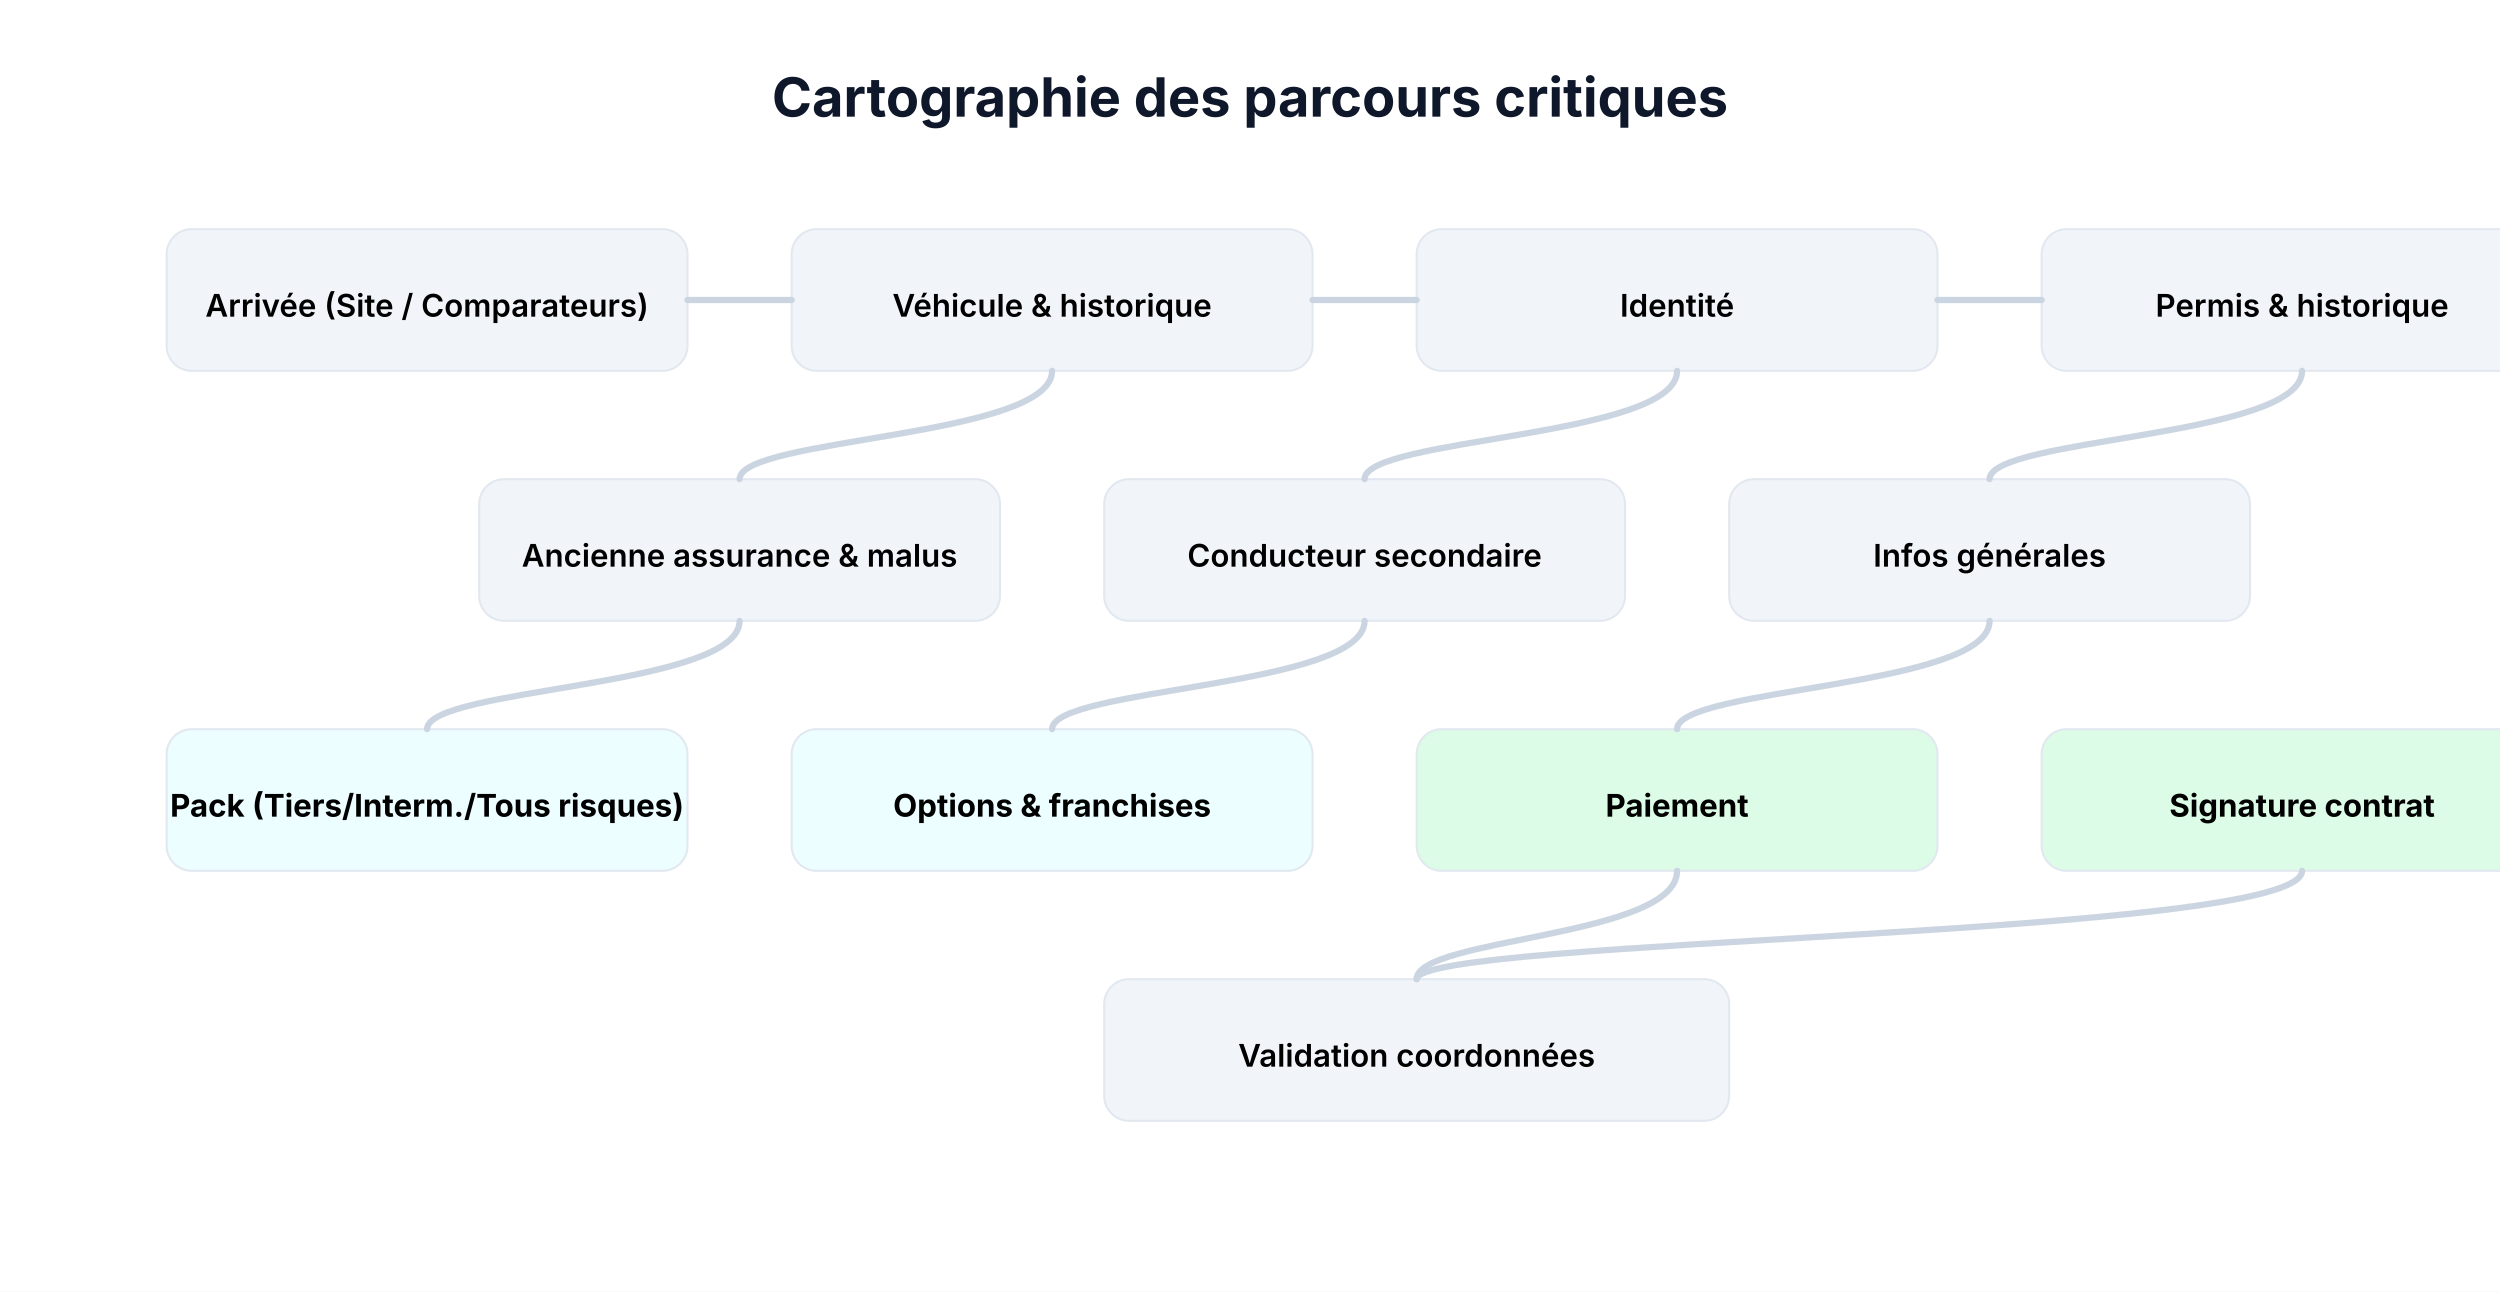
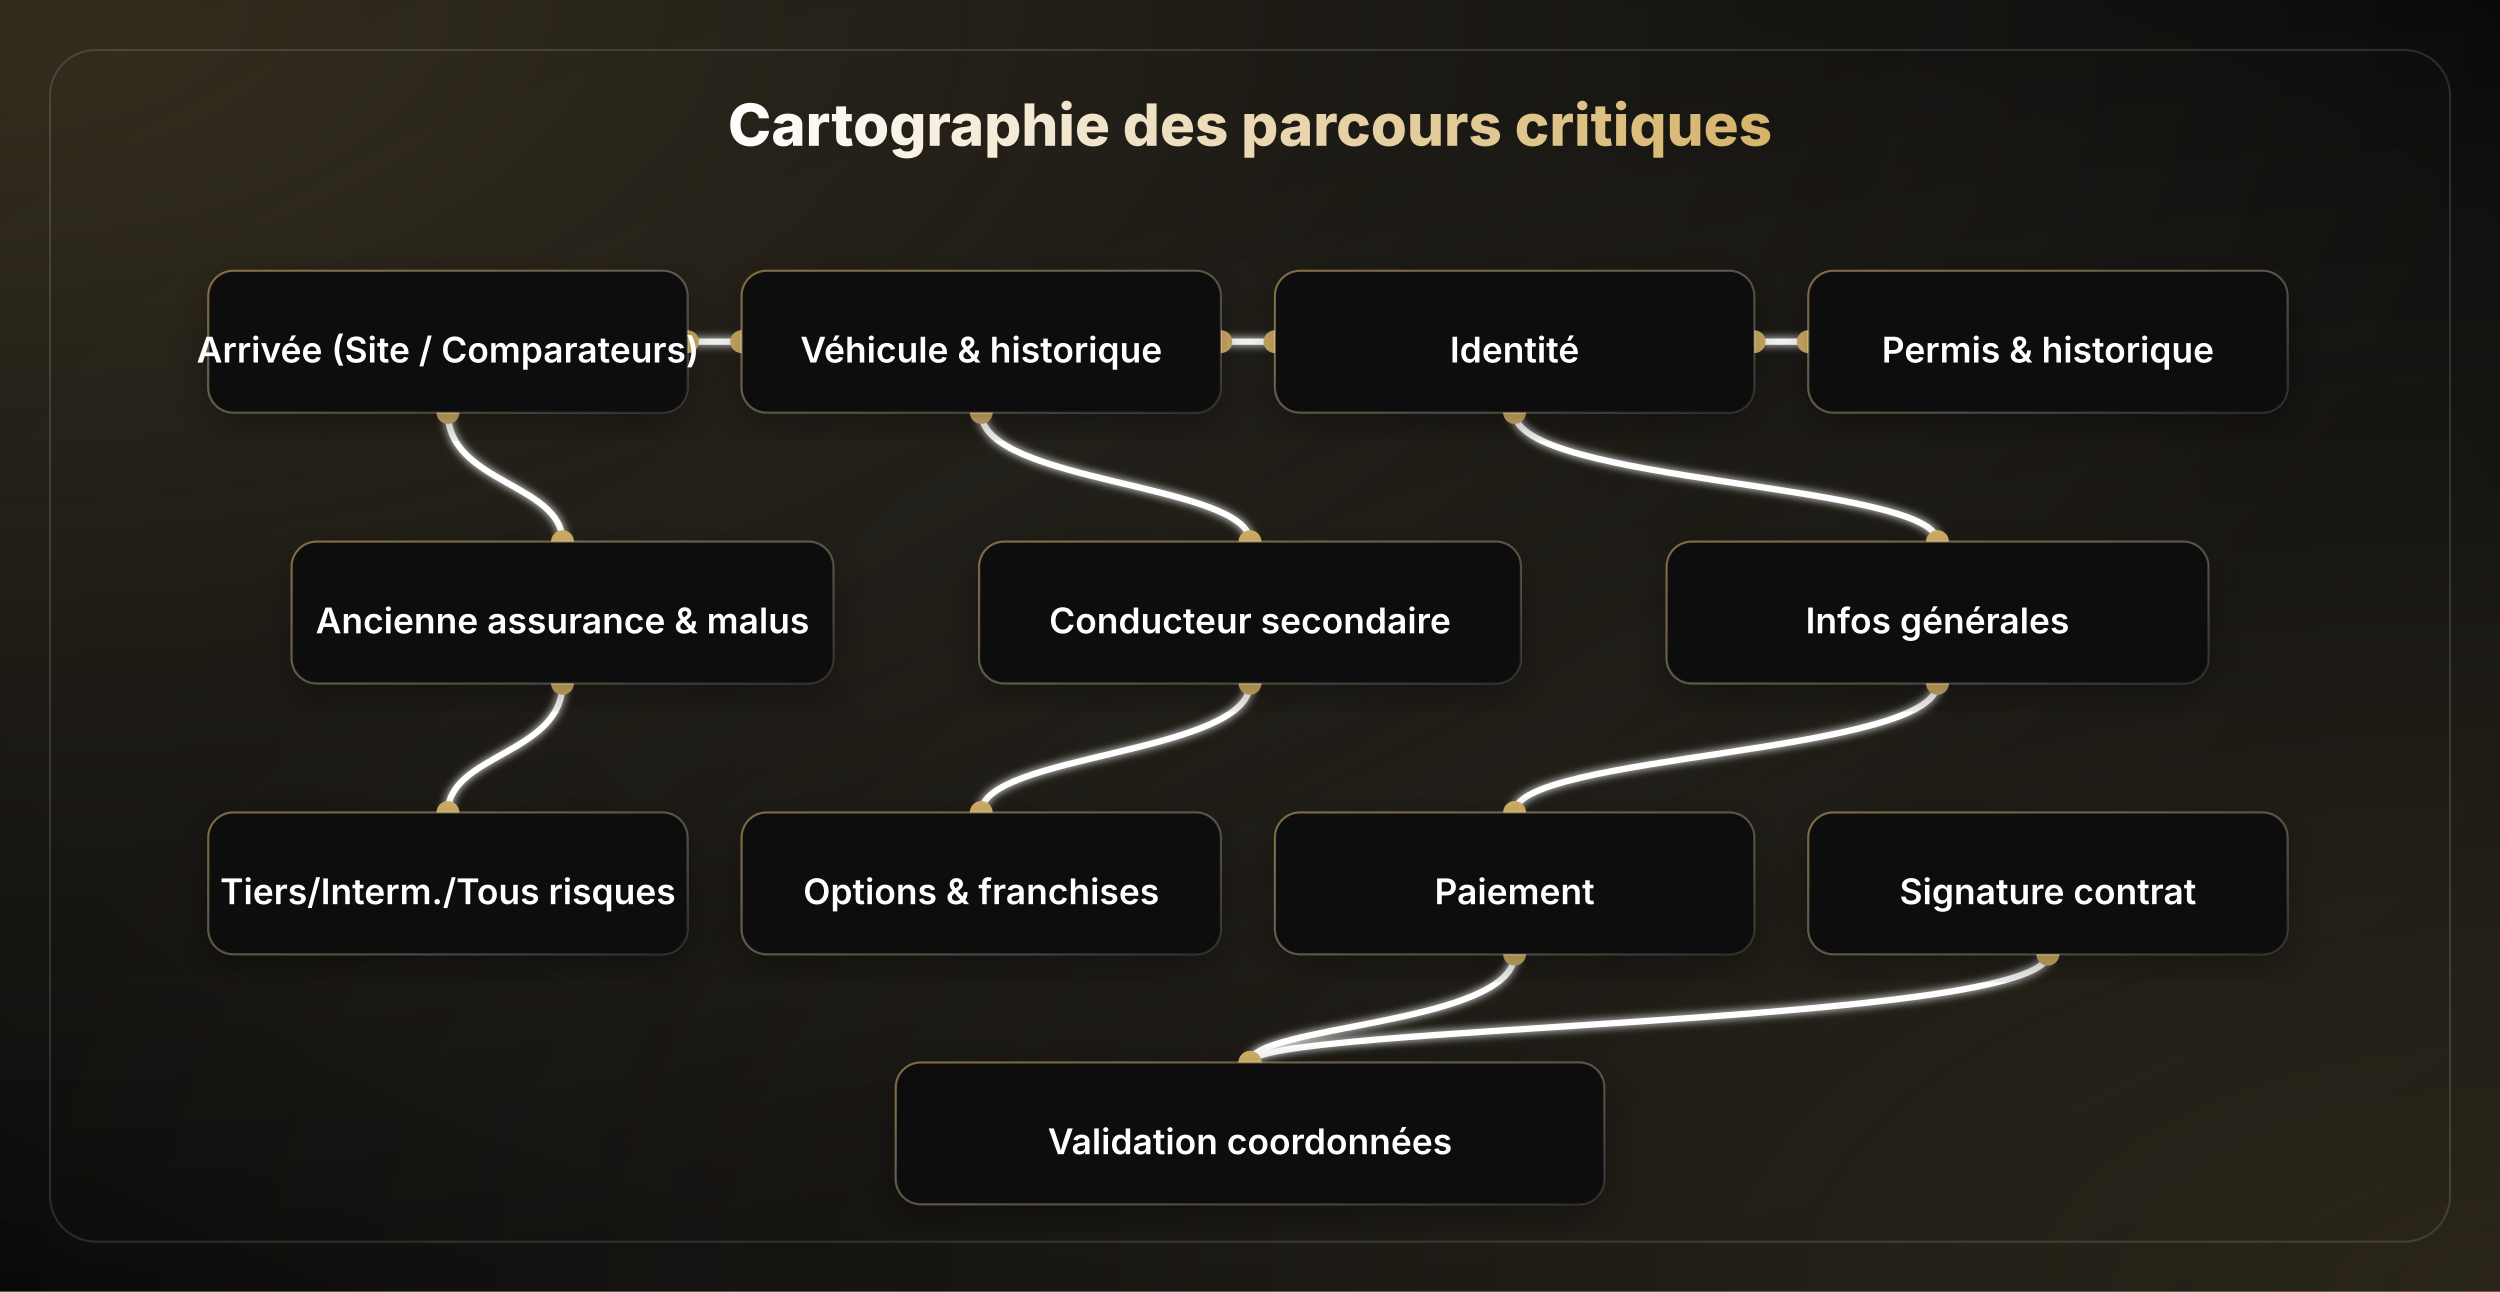
- <svg xmlns="http://www.w3.org/2000/svg" width="1200" height="620" viewBox="0 0 1200 620">
-   <rect width="1200" height="620" fill="#ffffff" />
-   <g font-family="Inter, system-ui, -apple-system, Segoe UI, Roboto, Arial" fill="#0f172a">
-     <text x="600" y="56" font-size="26" font-weight="700" text-anchor="middle">Cartographie des parcours critiques</text>
+ <svg xmlns="http://www.w3.org/2000/svg" role="img" width="1200" height="620" viewBox="0 0 1200 620">
+   <defs>
+     <radialGradient id="bgSoft" cx="50%" cy="48%" r="80%">
+       <stop offset="0" stop-color="#121212" />
+       <stop offset="0.7" stop-color="#0D0D0D" />
+       <stop offset="1" stop-color="#080808" />
+     </radialGradient>
+     <radialGradient id="cornerGoldTL" cx="0" cy="0" r="1">
+       <stop offset="0" stop-color="#D6B36A" stop-opacity=".20" />
+       <stop offset=".55" stop-color="#D6B36A" stop-opacity=".07" />
+       <stop offset="1" stop-color="#D6B36A" stop-opacity="0" />
+     </radialGradient>
+     <radialGradient id="cornerGoldBR" cx="1" cy="1" r="1">
+       <stop offset="0" stop-color="#D6B36A" stop-opacity=".16" />
+       <stop offset=".6" stop-color="#D6B36A" stop-opacity=".05" />
+       <stop offset="1" stop-color="#D6B36A" stop-opacity="0" />
+     </radialGradient>
+     <linearGradient id="goldStroke" x1="0" y1="0" x2="1" y2="1">
+       <stop offset="0" stop-color="#D6B36A" stop-opacity=".55" />
+       <stop offset="1" stop-color="#FFFFFF" stop-opacity=".08" />
+     </linearGradient>
+     <filter id="cardShadow" x="-20%" y="-20%" width="140%" height="140%">
+       <feDropShadow dx="0" dy="6" stdDeviation="10" flood-color="#000" flood-opacity=".35" />
+     </filter>
+     <filter id="glowWhite" x="-40%" y="-40%" width="180%" height="180%">
+       <feGaussianBlur stdDeviation="2" result="b1" />
+       <feMerge>
+         <feMergeNode in="b1" />
+         <feMergeNode in="SourceGraphic" />
+       </feMerge>
+     </filter>
+     <linearGradient id="titleGrad" x1="0" y1="0" x2="1" y2="0">
+       <stop offset="0" stop-color="#FFFFFF" />
+       <stop offset="1" stop-color="#D6B36A" />
+     </linearGradient>
+   </defs>
+   <rect width="1200" height="620" fill="url(#bgSoft)" />
+   <rect width="1200" height="620" fill="url(#cornerGoldTL)" />
+   <rect width="1200" height="620" fill="url(#cornerGoldBR)" />
+   <rect x="24" y="24" width="1152" height="572" rx="22" fill="none" stroke="#FFFFFF20" />
+   <g font-family="Inter, system-ui, -apple-system, Segoe UI, Roboto, Arial">
+     <text x="600" y="70" font-size="28" font-weight="800" text-anchor="middle" fill="url(#titleGrad)">
+       Cartographie des parcours critiques
+     </text>
  </g>
-   <g transform="translate(80,110)" font-family="Inter, system-ui, -apple-system, Segoe UI, Roboto, Arial">
-     <g>
-       <rect x="0" y="0" width="250" height="68" rx="12" fill="#f1f5f9" stroke="#e2e8f0" />
-       <text x="125" y="42" text-anchor="middle" font-size="15" font-weight="600">Arrivée (Site / Comparateurs)</text>
-       <rect x="300" y="0" width="250" height="68" rx="12" fill="#f1f5f9" stroke="#e2e8f0" />
-       <text x="425" y="42" text-anchor="middle" font-size="15" font-weight="600">Véhicule &amp; historique</text>
-       <rect x="600" y="0" width="250" height="68" rx="12" fill="#f1f5f9" stroke="#e2e8f0" />
-       <text x="725" y="42" text-anchor="middle" font-size="15" font-weight="600">Identité</text>
-       <rect x="900" y="0" width="250" height="68" rx="12" fill="#f1f5f9" stroke="#e2e8f0" />
-       <text x="1025" y="42" text-anchor="middle" font-size="15" font-weight="600">Permis &amp; historique</text>
+   <g transform="translate(80,130)" font-family="Inter, system-ui, -apple-system, Segoe UI, Roboto, Arial">
+     <g stroke="#FFFFFF" stroke-width="3" fill="none" stroke-linecap="round" filter="url(#glowWhite)">
+       <path d="M250,34 H276" />
+       <path d="M506,34 H532" />
+       <path d="M762,34 H788" />
+       <path d="M135,68 C135,102 190,102 190,130" />
+       <path d="M391,68 C391,102 520,102 520,130" />
+       <path d="M647,68 C647,102 850,102 850,130" />
+       <path d="M190,198 C190,232 135,232 135,260" />
+       <path d="M520,198 C520,232 391,232 391,260" />
+       <path d="M850,198 C850,232 647,232 647,260" />
+       <path d="M647,328 C647,362 520,362 520,380" />
+       <path d="M903,328 C903,362 520,362 520,380" />
    </g>
-     <g transform="translate(0,120)">
-       <rect x="150" y="0" width="250" height="68" rx="12" fill="#f1f5f9" stroke="#e2e8f0" />
-       <text x="275" y="42" text-anchor="middle" font-size="15" font-weight="600">Ancienne assurance &amp; malus</text>
-       <rect x="450" y="0" width="250" height="68" rx="12" fill="#f1f5f9" stroke="#e2e8f0" />
-       <text x="575" y="42" text-anchor="middle" font-size="15" font-weight="600">Conducteur secondaire</text>
-       <rect x="750" y="0" width="250" height="68" rx="12" fill="#f1f5f9" stroke="#e2e8f0" />
-       <text x="875" y="42" text-anchor="middle" font-size="15" font-weight="600">Infos générales</text>
+     <g fill="#D6B36A">
+       <circle cx="250" cy="34" r="5.5" />
+       <circle cx="276" cy="34" r="5.5" />
+       <circle cx="506" cy="34" r="5.5" />
+       <circle cx="532" cy="34" r="5.5" />
+       <circle cx="762" cy="34" r="5.5" />
+       <circle cx="788" cy="34" r="5.5" />
+       <circle cx="135" cy="68" r="5.5" />
+       <circle cx="190" cy="130" r="5.5" />
+       <circle cx="391" cy="68" r="5.5" />
+       <circle cx="520" cy="130" r="5.5" />
+       <circle cx="647" cy="68" r="5.5" />
+       <circle cx="850" cy="130" r="5.5" />
+       <circle cx="190" cy="198" r="5.5" />
+       <circle cx="135" cy="260" r="5.5" />
+       <circle cx="520" cy="198" r="5.5" />
+       <circle cx="391" cy="260" r="5.5" />
+       <circle cx="850" cy="198" r="5.5" />
+       <circle cx="647" cy="260" r="5.5" />
+       <circle cx="647" cy="328" r="5.5" />
+       <circle cx="520" cy="380" r="5.5" />
+       <circle cx="903" cy="328" r="5.5" />
+       <circle cx="520" cy="380" r="5.5" />
    </g>
-     <g transform="translate(0,240)">
-       <rect x="0" y="0" width="250" height="68" rx="12" fill="#ecfeff" stroke="#e2e8f0" />
-       <text x="125" y="42" text-anchor="middle" font-size="15" font-weight="700">Pack (Tiers/Interm./Tous risques)</text>
-       <rect x="300" y="0" width="250" height="68" rx="12" fill="#ecfeff" stroke="#e2e8f0" />
-       <text x="425" y="42" text-anchor="middle" font-size="15" font-weight="700">Options &amp; franchises</text>
-       <rect x="600" y="0" width="250" height="68" rx="12" fill="#dcfce7" stroke="#e2e8f0" />
-       <text x="725" y="42" text-anchor="middle" font-size="15" font-weight="700">Paiement</text>
-       <rect x="900" y="0" width="250" height="68" rx="12" fill="#dcfce7" stroke="#e2e8f0" />
-       <text x="1025" y="42" text-anchor="middle" font-size="15" font-weight="700">Signature contrat</text>
-     </g>
-     <g transform="translate(0,360)">
-       <rect x="450" y="0" width="300" height="68" rx="12" fill="#f1f5f9" stroke="#e2e8f0" />
-       <text x="600" y="42" text-anchor="middle" font-size="15" font-weight="600">Validation coordonnées</text>
-     </g>
-     <g stroke="#cbd5e1" stroke-width="3" fill="none" stroke-linecap="round">
-       <path d="M250,34 H300" />
-       <path d="M550,34 H600" />
-       <path d="M850,34 H900" />
-       <path d="M425,68 C425,100 275,100 275,120" />
-       <path d="M725,68 C725,100 575,100 575,120" />
-       <path d="M1025,68 C1025,100 875,100 875,120" />
-       <path d="M275,188 C275,220 125,220 125,240" />
-       <path d="M575,188 C575,220 425,220 425,240" />
-       <path d="M875,188 C875,220 725,220 725,240" />
-       <path d="M725,308 C725,340 600,340 600,360" />
-       <path d="M1025,308 C1025,340 600,340 600,360" />
+     <g font-weight="600" font-size="17" fill="#FFFFFF">
+       <g filter="url(#cardShadow)">
+         <rect x="20" y="0" width="230" height="68" rx="12" fill="#0B0B0B" stroke="url(#goldStroke)" />
+         <text x="135" y="44" text-anchor="middle">Arrivée (Site / Comparateurs)</text>
+       </g>
+       <g filter="url(#cardShadow)">
+         <rect x="276" y="0" width="230" height="68" rx="12" fill="#0B0B0B" stroke="url(#goldStroke)" />
+         <text x="391" y="44" text-anchor="middle">Véhicule &amp; historique</text>
+       </g>
+       <g filter="url(#cardShadow)">
+         <rect x="532" y="0" width="230" height="68" rx="12" fill="#0B0B0B" stroke="url(#goldStroke)" />
+         <text x="647" y="44" text-anchor="middle">Identité</text>
+       </g>
+       <g filter="url(#cardShadow)">
+         <rect x="788" y="0" width="230" height="68" rx="12" fill="#0B0B0B" stroke="url(#goldStroke)" />
+         <text x="903" y="44" text-anchor="middle">Permis &amp; historique</text>
+       </g>
+       <g filter="url(#cardShadow)">
+         <rect x="60" y="130" width="260" height="68" rx="12" fill="#0B0B0B" stroke="url(#goldStroke)" />
+         <text x="190" y="174" text-anchor="middle">Ancienne assurance &amp; malus</text>
+       </g>
+       <g filter="url(#cardShadow)">
+         <rect x="390" y="130" width="260" height="68" rx="12" fill="#0B0B0B" stroke="url(#goldStroke)" />
+         <text x="520" y="174" text-anchor="middle">Conducteur secondaire</text>
+       </g>
+       <g filter="url(#cardShadow)">
+         <rect x="720" y="130" width="260" height="68" rx="12" fill="#0B0B0B" stroke="url(#goldStroke)" />
+         <text x="850" y="174" text-anchor="middle">Infos générales</text>
+       </g>
+       <g filter="url(#cardShadow)">
+         <rect x="20" y="260" width="230" height="68" rx="12" fill="#0B0B0B" stroke="url(#goldStroke)" />
+         <text x="135" y="304" text-anchor="middle">Tiers/Interm./Tous risques</text>
+       </g>
+       <g filter="url(#cardShadow)">
+         <rect x="276" y="260" width="230" height="68" rx="12" fill="#0B0B0B" stroke="url(#goldStroke)" />
+         <text x="391" y="304" text-anchor="middle">Options &amp; franchises</text>
+       </g>
+       <g filter="url(#cardShadow)">
+         <rect x="532" y="260" width="230" height="68" rx="12" fill="#0B0B0B" stroke="url(#goldStroke)" />
+         <text x="647" y="304" text-anchor="middle">Paiement</text>
+       </g>
+       <g filter="url(#cardShadow)">
+         <rect x="788" y="260" width="230" height="68" rx="12" fill="#0B0B0B" stroke="url(#goldStroke)" />
+         <text x="903" y="304" text-anchor="middle">Signature contrat</text>
+       </g>
+       <g filter="url(#cardShadow)">
+         <rect x="350" y="380" width="340" height="68" rx="12" fill="#0B0B0B" stroke="url(#goldStroke)" />
+         <text x="520" y="424" text-anchor="middle">Validation coordonnées</text>
+       </g>
    </g>
  </g>
</svg>
